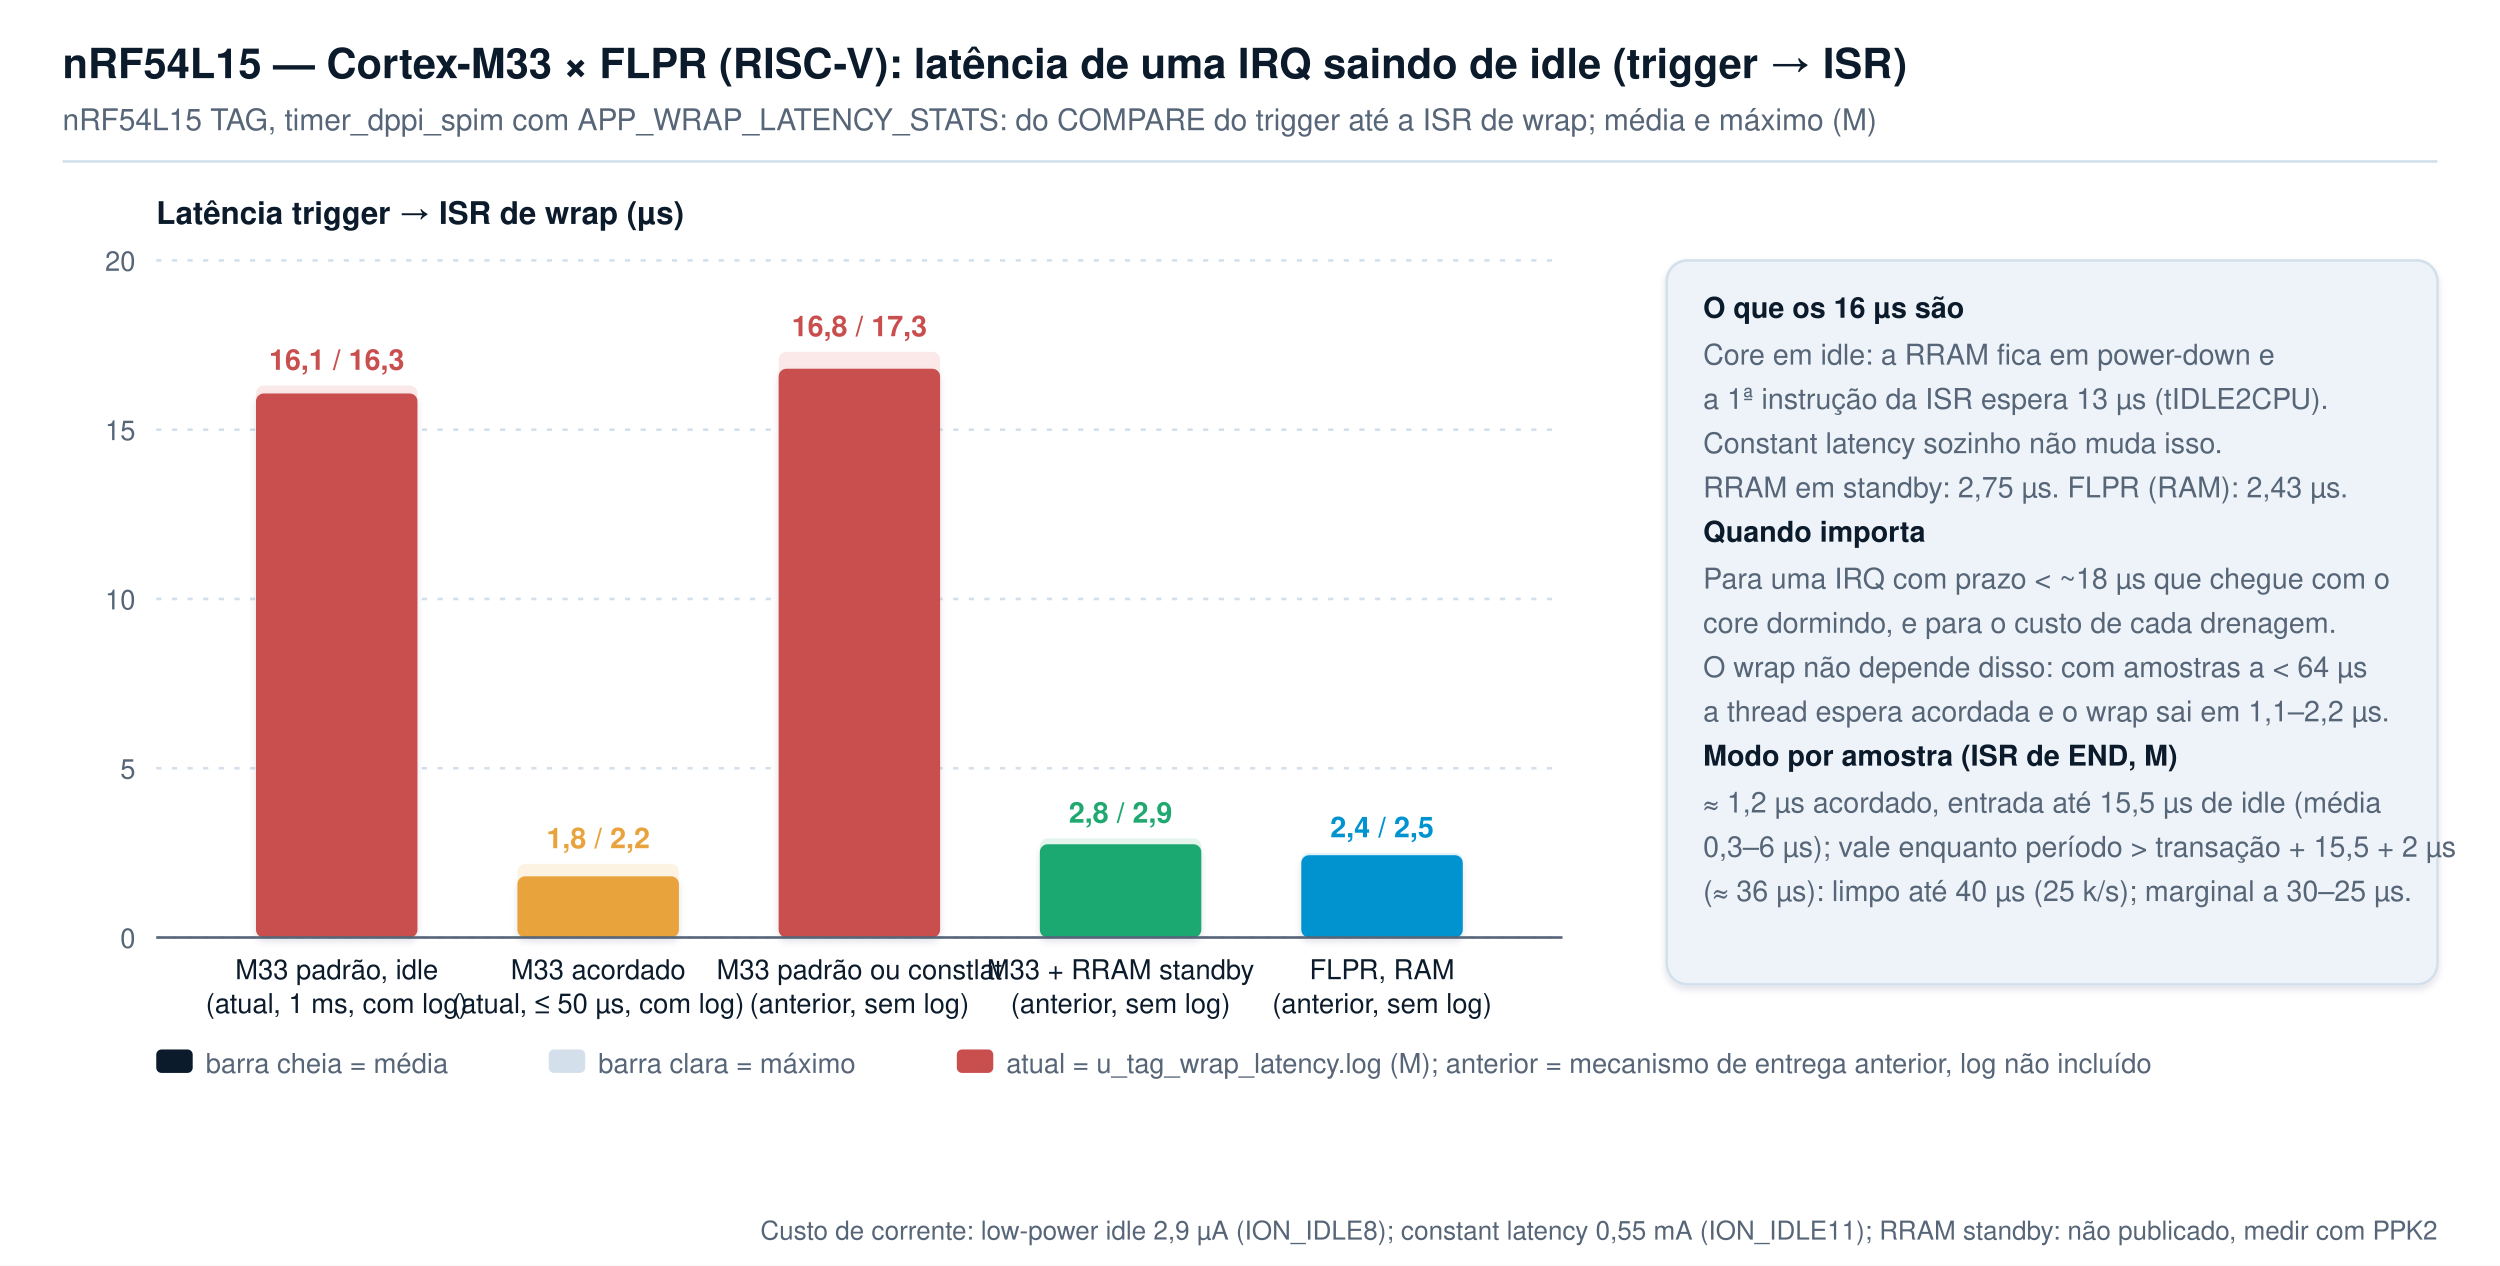
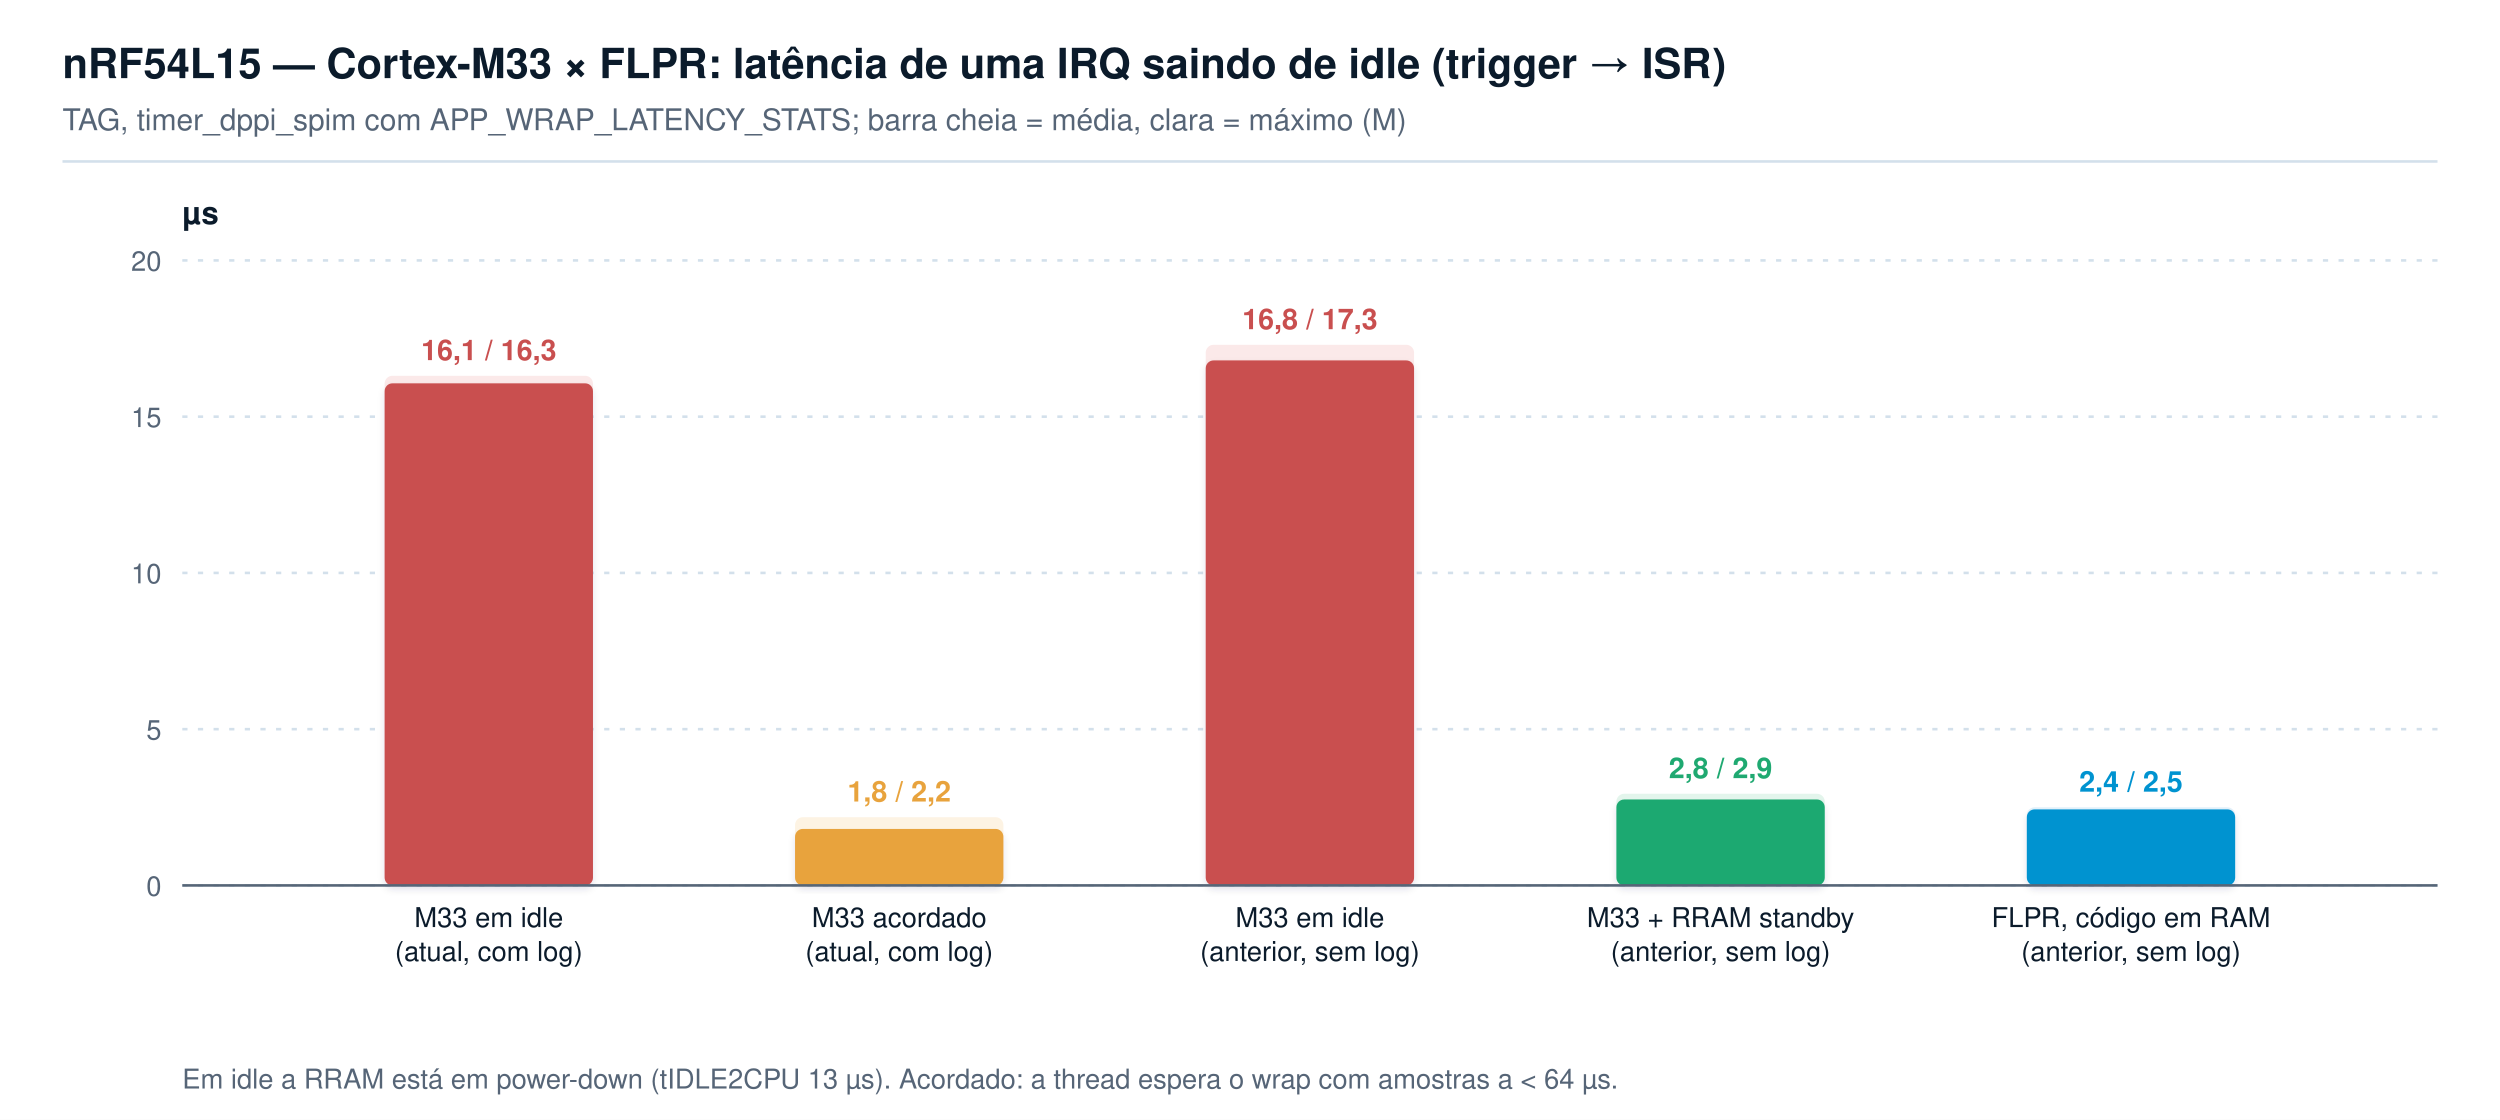
- <svg xmlns="http://www.w3.org/2000/svg" width="960" height="486" viewBox="0 0 960 486">
+ <svg xmlns="http://www.w3.org/2000/svg" width="960" height="430" viewBox="0 0 960 430">
  <defs>
    <marker id="arr" markerWidth="9" markerHeight="9" refX="7" refY="4.5" orient="auto" markerUnits="userSpaceOnUse">
      <path d="M0,0.5 L8,4.5 L0,8.5 z" fill="#566577" />
    </marker>
    <marker id="arr-blue" markerWidth="9" markerHeight="9" refX="7" refY="4.5" orient="auto" markerUnits="userSpaceOnUse">
      <path d="M0,0.5 L8,4.5 L0,8.5 z" fill="#0093D0" />
    </marker>
    <marker id="arr-green" markerWidth="9" markerHeight="9" refX="7" refY="4.5" orient="auto" markerUnits="userSpaceOnUse">
      <path d="M0,0.5 L8,4.5 L0,8.5 z" fill="#1FA971" />
    </marker>
    <marker id="arr-red" markerWidth="9" markerHeight="9" refX="7" refY="4.5" orient="auto" markerUnits="userSpaceOnUse">
      <path d="M0,0.5 L8,4.5 L0,8.5 z" fill="#C94F4F" />
    </marker>
    <filter id="shadow" x="-5%" y="-5%" width="110%" height="120%">
      <feDropShadow dx="0" dy="1.5" stdDeviation="1.5" flood-color="#00224E" flood-opacity="0.12" />
    </filter>
    <pattern id="hatch" width="6" height="6" patternUnits="userSpaceOnUse" patternTransform="rotate(45)">
      <line x1="0" y1="0" x2="0" y2="6" stroke="#D3E0EB" stroke-width="2" />
    </pattern>
  </defs>
  <rect width="100%" height="100%" fill="white" />
-   <text x="24" y="30" fill="#0B1B2B" font-family="Segoe UI, Helvetica Neue, Helvetica, Arial, sans-serif" font-size="16" font-weight="600">nRF54L15 — Cortex-M33 × FLPR (RISC-V): latência de uma IRQ saindo de idle (trigger → ISR)</text>
-   <text x="24" y="50" fill="#566577" font-family="Segoe UI, Helvetica Neue, Helvetica, Arial, sans-serif" font-size="11.5">nRF54L15 TAG, timer_dppi_spim com APP_WRAP_LATENCY_STATS: do COMPARE do trigger até a ISR de wrap; média e máximo (M)</text>
+   <text x="24" y="30" fill="#0B1B2B" font-family="Segoe UI, Helvetica Neue, Helvetica, Arial, sans-serif" font-size="16" font-weight="600">nRF54L15 — Cortex-M33 × FLPR: latência de uma IRQ saindo de idle (trigger → ISR)</text>
+   <text x="24" y="50" fill="#566577" font-family="Segoe UI, Helvetica Neue, Helvetica, Arial, sans-serif" font-size="11.5">TAG, timer_dppi_spim com APP_WRAP_LATENCY_STATS; barra cheia = média, clara = máximo (M)</text>
  <line x1="24" y1="62" x2="936" y2="62" stroke="#D3E0EB" stroke-width="1" />
-   <text x="60" y="86" fill="#0B1B2B" font-family="Segoe UI, Helvetica Neue, Helvetica, Arial, sans-serif" font-size="12" font-weight="600">Latência trigger → ISR de wrap (µs)</text>
-   <line x1="60" y1="360.0" x2="600" y2="360.0" stroke="#D3E0EB" stroke-width="1" stroke-dasharray="2 4" />
-   <text x="52" y="364.0" text-anchor="end" fill="#566577" font-family="Segoe UI, Helvetica Neue, Helvetica, Arial, sans-serif" font-size="10.5">0</text>
-   <line x1="60" y1="295.0" x2="600" y2="295.0" stroke="#D3E0EB" stroke-width="1" stroke-dasharray="2 4" />
-   <text x="52" y="299.0" text-anchor="end" fill="#566577" font-family="Segoe UI, Helvetica Neue, Helvetica, Arial, sans-serif" font-size="10.5">5</text>
-   <line x1="60" y1="230.0" x2="600" y2="230.0" stroke="#D3E0EB" stroke-width="1" stroke-dasharray="2 4" />
-   <text x="52" y="234.0" text-anchor="end" fill="#566577" font-family="Segoe UI, Helvetica Neue, Helvetica, Arial, sans-serif" font-size="10.5">10</text>
-   <line x1="60" y1="165.0" x2="600" y2="165.0" stroke="#D3E0EB" stroke-width="1" stroke-dasharray="2 4" />
-   <text x="52" y="169.0" text-anchor="end" fill="#566577" font-family="Segoe UI, Helvetica Neue, Helvetica, Arial, sans-serif" font-size="10.5">15</text>
-   <line x1="60" y1="100.0" x2="600" y2="100.0" stroke="#D3E0EB" stroke-width="1" stroke-dasharray="2 4" />
-   <text x="52" y="104.0" text-anchor="end" fill="#566577" font-family="Segoe UI, Helvetica Neue, Helvetica, Arial, sans-serif" font-size="10.5">20</text>
-   <rect x="98.3" y="148.0" width="62" height="212.0" rx="3" fill="#FBE9E9" />
-   <rect x="98.3" y="151.1" width="62" height="208.9" rx="3" fill="#C94F4F" filter="url(#shadow)" />
-   <text x="129.3" y="142.0" text-anchor="middle" fill="#C94F4F" font-family="Segoe UI, Helvetica Neue, Helvetica, Arial, sans-serif" font-size="11" font-weight="600">16,1 / 16,3</text>
-   <text x="129.3" y="376" text-anchor="middle" fill="#0B1B2B" font-family="Segoe UI, Helvetica Neue, Helvetica, Arial, sans-serif" font-size="10.5">M33 padrão, idle</text>
-   <text x="129.3" y="389" text-anchor="middle" fill="#0B1B2B" font-family="Segoe UI, Helvetica Neue, Helvetica, Arial, sans-serif" font-size="10.5">(atual, 1 ms, com log)</text>
-   <rect x="198.7" y="331.7" width="62" height="28.3" rx="3" fill="#FDF3E3" />
-   <rect x="198.7" y="336.5" width="62" height="23.5" rx="3" fill="#E8A33D" filter="url(#shadow)" />
-   <text x="229.7" y="325.7" text-anchor="middle" fill="#E8A33D" font-family="Segoe UI, Helvetica Neue, Helvetica, Arial, sans-serif" font-size="11" font-weight="600">1,8 / 2,2</text>
-   <text x="229.7" y="376" text-anchor="middle" fill="#0B1B2B" font-family="Segoe UI, Helvetica Neue, Helvetica, Arial, sans-serif" font-size="10.5">M33 acordado</text>
-   <text x="229.7" y="389" text-anchor="middle" fill="#0B1B2B" font-family="Segoe UI, Helvetica Neue, Helvetica, Arial, sans-serif" font-size="10.5">(atual, ≤ 50 µs, com log)</text>
-   <rect x="299.0" y="135.1" width="62" height="224.9" rx="3" fill="#FBE9E9" />
-   <rect x="299.0" y="141.6" width="62" height="218.4" rx="3" fill="#C94F4F" filter="url(#shadow)" />
-   <text x="330.0" y="129.1" text-anchor="middle" fill="#C94F4F" font-family="Segoe UI, Helvetica Neue, Helvetica, Arial, sans-serif" font-size="11" font-weight="600">16,8 / 17,3</text>
-   <text x="330.0" y="376" text-anchor="middle" fill="#0B1B2B" font-family="Segoe UI, Helvetica Neue, Helvetica, Arial, sans-serif" font-size="10.5">M33 padrão ou constlat</text>
-   <text x="330.0" y="389" text-anchor="middle" fill="#0B1B2B" font-family="Segoe UI, Helvetica Neue, Helvetica, Arial, sans-serif" font-size="10.5">(anterior, sem log)</text>
-   <rect x="399.3" y="321.9" width="62" height="38.1" rx="3" fill="#E3F5EC" />
-   <rect x="399.3" y="324.2" width="62" height="35.8" rx="3" fill="#1FA971" filter="url(#shadow)" />
-   <text x="430.3" y="315.9" text-anchor="middle" fill="#1FA971" font-family="Segoe UI, Helvetica Neue, Helvetica, Arial, sans-serif" font-size="11" font-weight="600">2,8 / 2,9</text>
-   <text x="430.3" y="376" text-anchor="middle" fill="#0B1B2B" font-family="Segoe UI, Helvetica Neue, Helvetica, Arial, sans-serif" font-size="10.5">M33 + RRAM standby</text>
-   <text x="430.3" y="389" text-anchor="middle" fill="#0B1B2B" font-family="Segoe UI, Helvetica Neue, Helvetica, Arial, sans-serif" font-size="10.5">(anterior, sem log)</text>
-   <rect x="499.7" y="327.5" width="62" height="32.5" rx="3" fill="#E1F0FA" />
-   <rect x="499.7" y="328.4" width="62" height="31.6" rx="3" fill="#0093D0" filter="url(#shadow)" />
-   <text x="530.7" y="321.5" text-anchor="middle" fill="#0093D0" font-family="Segoe UI, Helvetica Neue, Helvetica, Arial, sans-serif" font-size="11" font-weight="600">2,4 / 2,5</text>
-   <text x="530.7" y="376" text-anchor="middle" fill="#0B1B2B" font-family="Segoe UI, Helvetica Neue, Helvetica, Arial, sans-serif" font-size="10.5">FLPR, RAM</text>
-   <text x="530.7" y="389" text-anchor="middle" fill="#0B1B2B" font-family="Segoe UI, Helvetica Neue, Helvetica, Arial, sans-serif" font-size="10.5">(anterior, sem log)</text>
-   <line x1="60" y1="360" x2="600" y2="360" stroke="#566577" stroke-width="1" />
-   <rect x="60" y="403" width="14" height="9" rx="2" fill="#0B1B2B" />
-   <text x="79" y="412" fill="#566577" font-family="Segoe UI, Helvetica Neue, Helvetica, Arial, sans-serif" font-size="10.5">barra cheia = média</text>
-   <rect x="210.715" y="403" width="14" height="9" rx="2" fill="#D3E0EB" />
-   <text x="229.715" y="412" fill="#566577" font-family="Segoe UI, Helvetica Neue, Helvetica, Arial, sans-serif" font-size="10.5">barra clara = máximo</text>
-   <rect x="367.415" y="403" width="14" height="9" rx="2" fill="#C94F4F" />
-   <text x="386.415" y="412" fill="#566577" font-family="Segoe UI, Helvetica Neue, Helvetica, Arial, sans-serif" font-size="10.5">atual = u_tag_wrap_latency.log (M); anterior = mecanismo de entrega anterior, log não incluído</text>
-   <rect x="640" y="100" width="296" height="278" rx="8" fill="#EDF3F8" stroke="#D3E0EB" filter="url(#shadow)" />
-   <text x="654" y="122" fill="#0B1B2B" font-family="Segoe UI, Helvetica Neue, Helvetica, Arial, sans-serif" font-size="11" font-weight="600">O que os 16 µs são</text>
-   <text x="654" y="140" fill="#566577" font-family="Segoe UI, Helvetica Neue, Helvetica, Arial, sans-serif" font-size="11">Core em idle: a RRAM fica em power-down e</text>
-   <text x="654" y="157" fill="#566577" font-family="Segoe UI, Helvetica Neue, Helvetica, Arial, sans-serif" font-size="11">a 1ª instrução da ISR espera 13 µs (tIDLE2CPU).</text>
-   <text x="654" y="174" fill="#566577" font-family="Segoe UI, Helvetica Neue, Helvetica, Arial, sans-serif" font-size="11">Constant latency sozinho não muda isso.</text>
-   <text x="654" y="191" fill="#566577" font-family="Segoe UI, Helvetica Neue, Helvetica, Arial, sans-serif" font-size="11">RRAM em standby: 2,75 µs. FLPR (RAM): 2,43 µs.</text>
-   <text x="654" y="208" fill="#0B1B2B" font-family="Segoe UI, Helvetica Neue, Helvetica, Arial, sans-serif" font-size="11" font-weight="600">Quando importa</text>
-   <text x="654" y="226" fill="#566577" font-family="Segoe UI, Helvetica Neue, Helvetica, Arial, sans-serif" font-size="11">Para uma IRQ com prazo &lt; ~18 µs que chegue com o</text>
-   <text x="654" y="243" fill="#566577" font-family="Segoe UI, Helvetica Neue, Helvetica, Arial, sans-serif" font-size="11">core dormindo, e para o custo de cada drenagem.</text>
-   <text x="654" y="260" fill="#566577" font-family="Segoe UI, Helvetica Neue, Helvetica, Arial, sans-serif" font-size="11">O wrap não depende disso: com amostras a &lt; 64 µs</text>
-   <text x="654" y="277" fill="#566577" font-family="Segoe UI, Helvetica Neue, Helvetica, Arial, sans-serif" font-size="11">a thread espera acordada e o wrap sai em 1,1–2,2 µs.</text>
-   <text x="654" y="294" fill="#0B1B2B" font-family="Segoe UI, Helvetica Neue, Helvetica, Arial, sans-serif" font-size="11" font-weight="600">Modo por amostra (ISR de END, M)</text>
-   <text x="654" y="312" fill="#566577" font-family="Segoe UI, Helvetica Neue, Helvetica, Arial, sans-serif" font-size="11">≈ 1,2 µs acordado, entrada até 15,5 µs de idle (média</text>
-   <text x="654" y="329" fill="#566577" font-family="Segoe UI, Helvetica Neue, Helvetica, Arial, sans-serif" font-size="11">0,3–6 µs); vale enquanto período &gt; transação + 15,5 + 2 µs</text>
-   <text x="654" y="346" fill="#566577" font-family="Segoe UI, Helvetica Neue, Helvetica, Arial, sans-serif" font-size="11">(≈ 36 µs): limpo até 40 µs (25 k/s); marginal a 30–25 µs.</text>
-   <text x="936" y="476" text-anchor="end" fill="#566577" font-family="Segoe UI, Helvetica Neue, Helvetica, Arial, sans-serif" font-size="10">Custo de corrente: low-power idle 2,9 µA (ION_IDLE8); constant latency 0,55 mA (ION_IDLE11); RRAM standby: não publicado, medir com PPK2</text>
+   <text x="70" y="86" fill="#0B1B2B" font-family="Segoe UI, Helvetica Neue, Helvetica, Arial, sans-serif" font-size="12" font-weight="600">µs</text>
+   <line x1="70" y1="340.0" x2="936" y2="340.0" stroke="#D3E0EB" stroke-width="1" stroke-dasharray="2 4" />
+   <text x="62" y="344.0" text-anchor="end" fill="#566577" font-family="Segoe UI, Helvetica Neue, Helvetica, Arial, sans-serif" font-size="10.5">0</text>
+   <line x1="70" y1="280.0" x2="936" y2="280.0" stroke="#D3E0EB" stroke-width="1" stroke-dasharray="2 4" />
+   <text x="62" y="284.0" text-anchor="end" fill="#566577" font-family="Segoe UI, Helvetica Neue, Helvetica, Arial, sans-serif" font-size="10.5">5</text>
+   <line x1="70" y1="220.0" x2="936" y2="220.0" stroke="#D3E0EB" stroke-width="1" stroke-dasharray="2 4" />
+   <text x="62" y="224.0" text-anchor="end" fill="#566577" font-family="Segoe UI, Helvetica Neue, Helvetica, Arial, sans-serif" font-size="10.5">10</text>
+   <line x1="70" y1="160.0" x2="936" y2="160.0" stroke="#D3E0EB" stroke-width="1" stroke-dasharray="2 4" />
+   <text x="62" y="164.0" text-anchor="end" fill="#566577" font-family="Segoe UI, Helvetica Neue, Helvetica, Arial, sans-serif" font-size="10.5">15</text>
+   <line x1="70" y1="100.0" x2="936" y2="100.0" stroke="#D3E0EB" stroke-width="1" stroke-dasharray="2 4" />
+   <text x="62" y="104.0" text-anchor="end" fill="#566577" font-family="Segoe UI, Helvetica Neue, Helvetica, Arial, sans-serif" font-size="10.5">20</text>
+   <rect x="147.7" y="144.3" width="80" height="195.7" rx="3" fill="#FBE9E9" />
+   <rect x="147.7" y="147.2" width="80" height="192.8" rx="3" fill="#C94F4F" filter="url(#shadow)" />
+   <text x="187.7" y="138.3" text-anchor="middle" fill="#C94F4F" font-family="Segoe UI, Helvetica Neue, Helvetica, Arial, sans-serif" font-size="11" font-weight="600">16,1 / 16,3</text>
+   <text x="187.7" y="356" text-anchor="middle" fill="#0B1B2B" font-family="Segoe UI, Helvetica Neue, Helvetica, Arial, sans-serif" font-size="10.5">M33 em idle</text>
+   <text x="187.7" y="369" text-anchor="middle" fill="#0B1B2B" font-family="Segoe UI, Helvetica Neue, Helvetica, Arial, sans-serif" font-size="10.5">(atual, com log)</text>
+   <rect x="305.3" y="313.8" width="80" height="26.2" rx="3" fill="#FDF3E3" />
+   <rect x="305.3" y="318.3" width="80" height="21.7" rx="3" fill="#E8A33D" filter="url(#shadow)" />
+   <text x="345.3" y="307.8" text-anchor="middle" fill="#E8A33D" font-family="Segoe UI, Helvetica Neue, Helvetica, Arial, sans-serif" font-size="11" font-weight="600">1,8 / 2,2</text>
+   <text x="345.3" y="356" text-anchor="middle" fill="#0B1B2B" font-family="Segoe UI, Helvetica Neue, Helvetica, Arial, sans-serif" font-size="10.5">M33 acordado</text>
+   <text x="345.3" y="369" text-anchor="middle" fill="#0B1B2B" font-family="Segoe UI, Helvetica Neue, Helvetica, Arial, sans-serif" font-size="10.5">(atual, com log)</text>
+   <rect x="463.0" y="132.4" width="80" height="207.6" rx="3" fill="#FBE9E9" />
+   <rect x="463.0" y="138.4" width="80" height="201.6" rx="3" fill="#C94F4F" filter="url(#shadow)" />
+   <text x="503.0" y="126.4" text-anchor="middle" fill="#C94F4F" font-family="Segoe UI, Helvetica Neue, Helvetica, Arial, sans-serif" font-size="11" font-weight="600">16,8 / 17,3</text>
+   <text x="503.0" y="356" text-anchor="middle" fill="#0B1B2B" font-family="Segoe UI, Helvetica Neue, Helvetica, Arial, sans-serif" font-size="10.5">M33 em idle</text>
+   <text x="503.0" y="369" text-anchor="middle" fill="#0B1B2B" font-family="Segoe UI, Helvetica Neue, Helvetica, Arial, sans-serif" font-size="10.5">(anterior, sem log)</text>
+   <rect x="620.7" y="304.8" width="80" height="35.2" rx="3" fill="#E3F5EC" />
+   <rect x="620.7" y="307.0" width="80" height="33.0" rx="3" fill="#1FA971" filter="url(#shadow)" />
+   <text x="660.7" y="298.8" text-anchor="middle" fill="#1FA971" font-family="Segoe UI, Helvetica Neue, Helvetica, Arial, sans-serif" font-size="11" font-weight="600">2,8 / 2,9</text>
+   <text x="660.7" y="356" text-anchor="middle" fill="#0B1B2B" font-family="Segoe UI, Helvetica Neue, Helvetica, Arial, sans-serif" font-size="10.5">M33 + RRAM standby</text>
+   <text x="660.7" y="369" text-anchor="middle" fill="#0B1B2B" font-family="Segoe UI, Helvetica Neue, Helvetica, Arial, sans-serif" font-size="10.5">(anterior, sem log)</text>
+   <rect x="778.3" y="310.0" width="80" height="30.0" rx="3" fill="#E1F0FA" />
+   <rect x="778.3" y="310.8" width="80" height="29.2" rx="3" fill="#0093D0" filter="url(#shadow)" />
+   <text x="818.3" y="304.0" text-anchor="middle" fill="#0093D0" font-family="Segoe UI, Helvetica Neue, Helvetica, Arial, sans-serif" font-size="11" font-weight="600">2,4 / 2,5</text>
+   <text x="818.3" y="356" text-anchor="middle" fill="#0B1B2B" font-family="Segoe UI, Helvetica Neue, Helvetica, Arial, sans-serif" font-size="10.5">FLPR, código em RAM</text>
+   <text x="818.3" y="369" text-anchor="middle" fill="#0B1B2B" font-family="Segoe UI, Helvetica Neue, Helvetica, Arial, sans-serif" font-size="10.5">(anterior, sem log)</text>
+   <line x1="70" y1="340" x2="936" y2="340" stroke="#566577" stroke-width="1" />
+   <text x="70" y="418" fill="#566577" font-family="Segoe UI, Helvetica Neue, Helvetica, Arial, sans-serif" font-size="10.5">Em idle a RRAM está em power-down (tIDLE2CPU 13 µs). Acordado: a thread espera o wrap com amostras a &lt; 64 µs.</text>
</svg>
